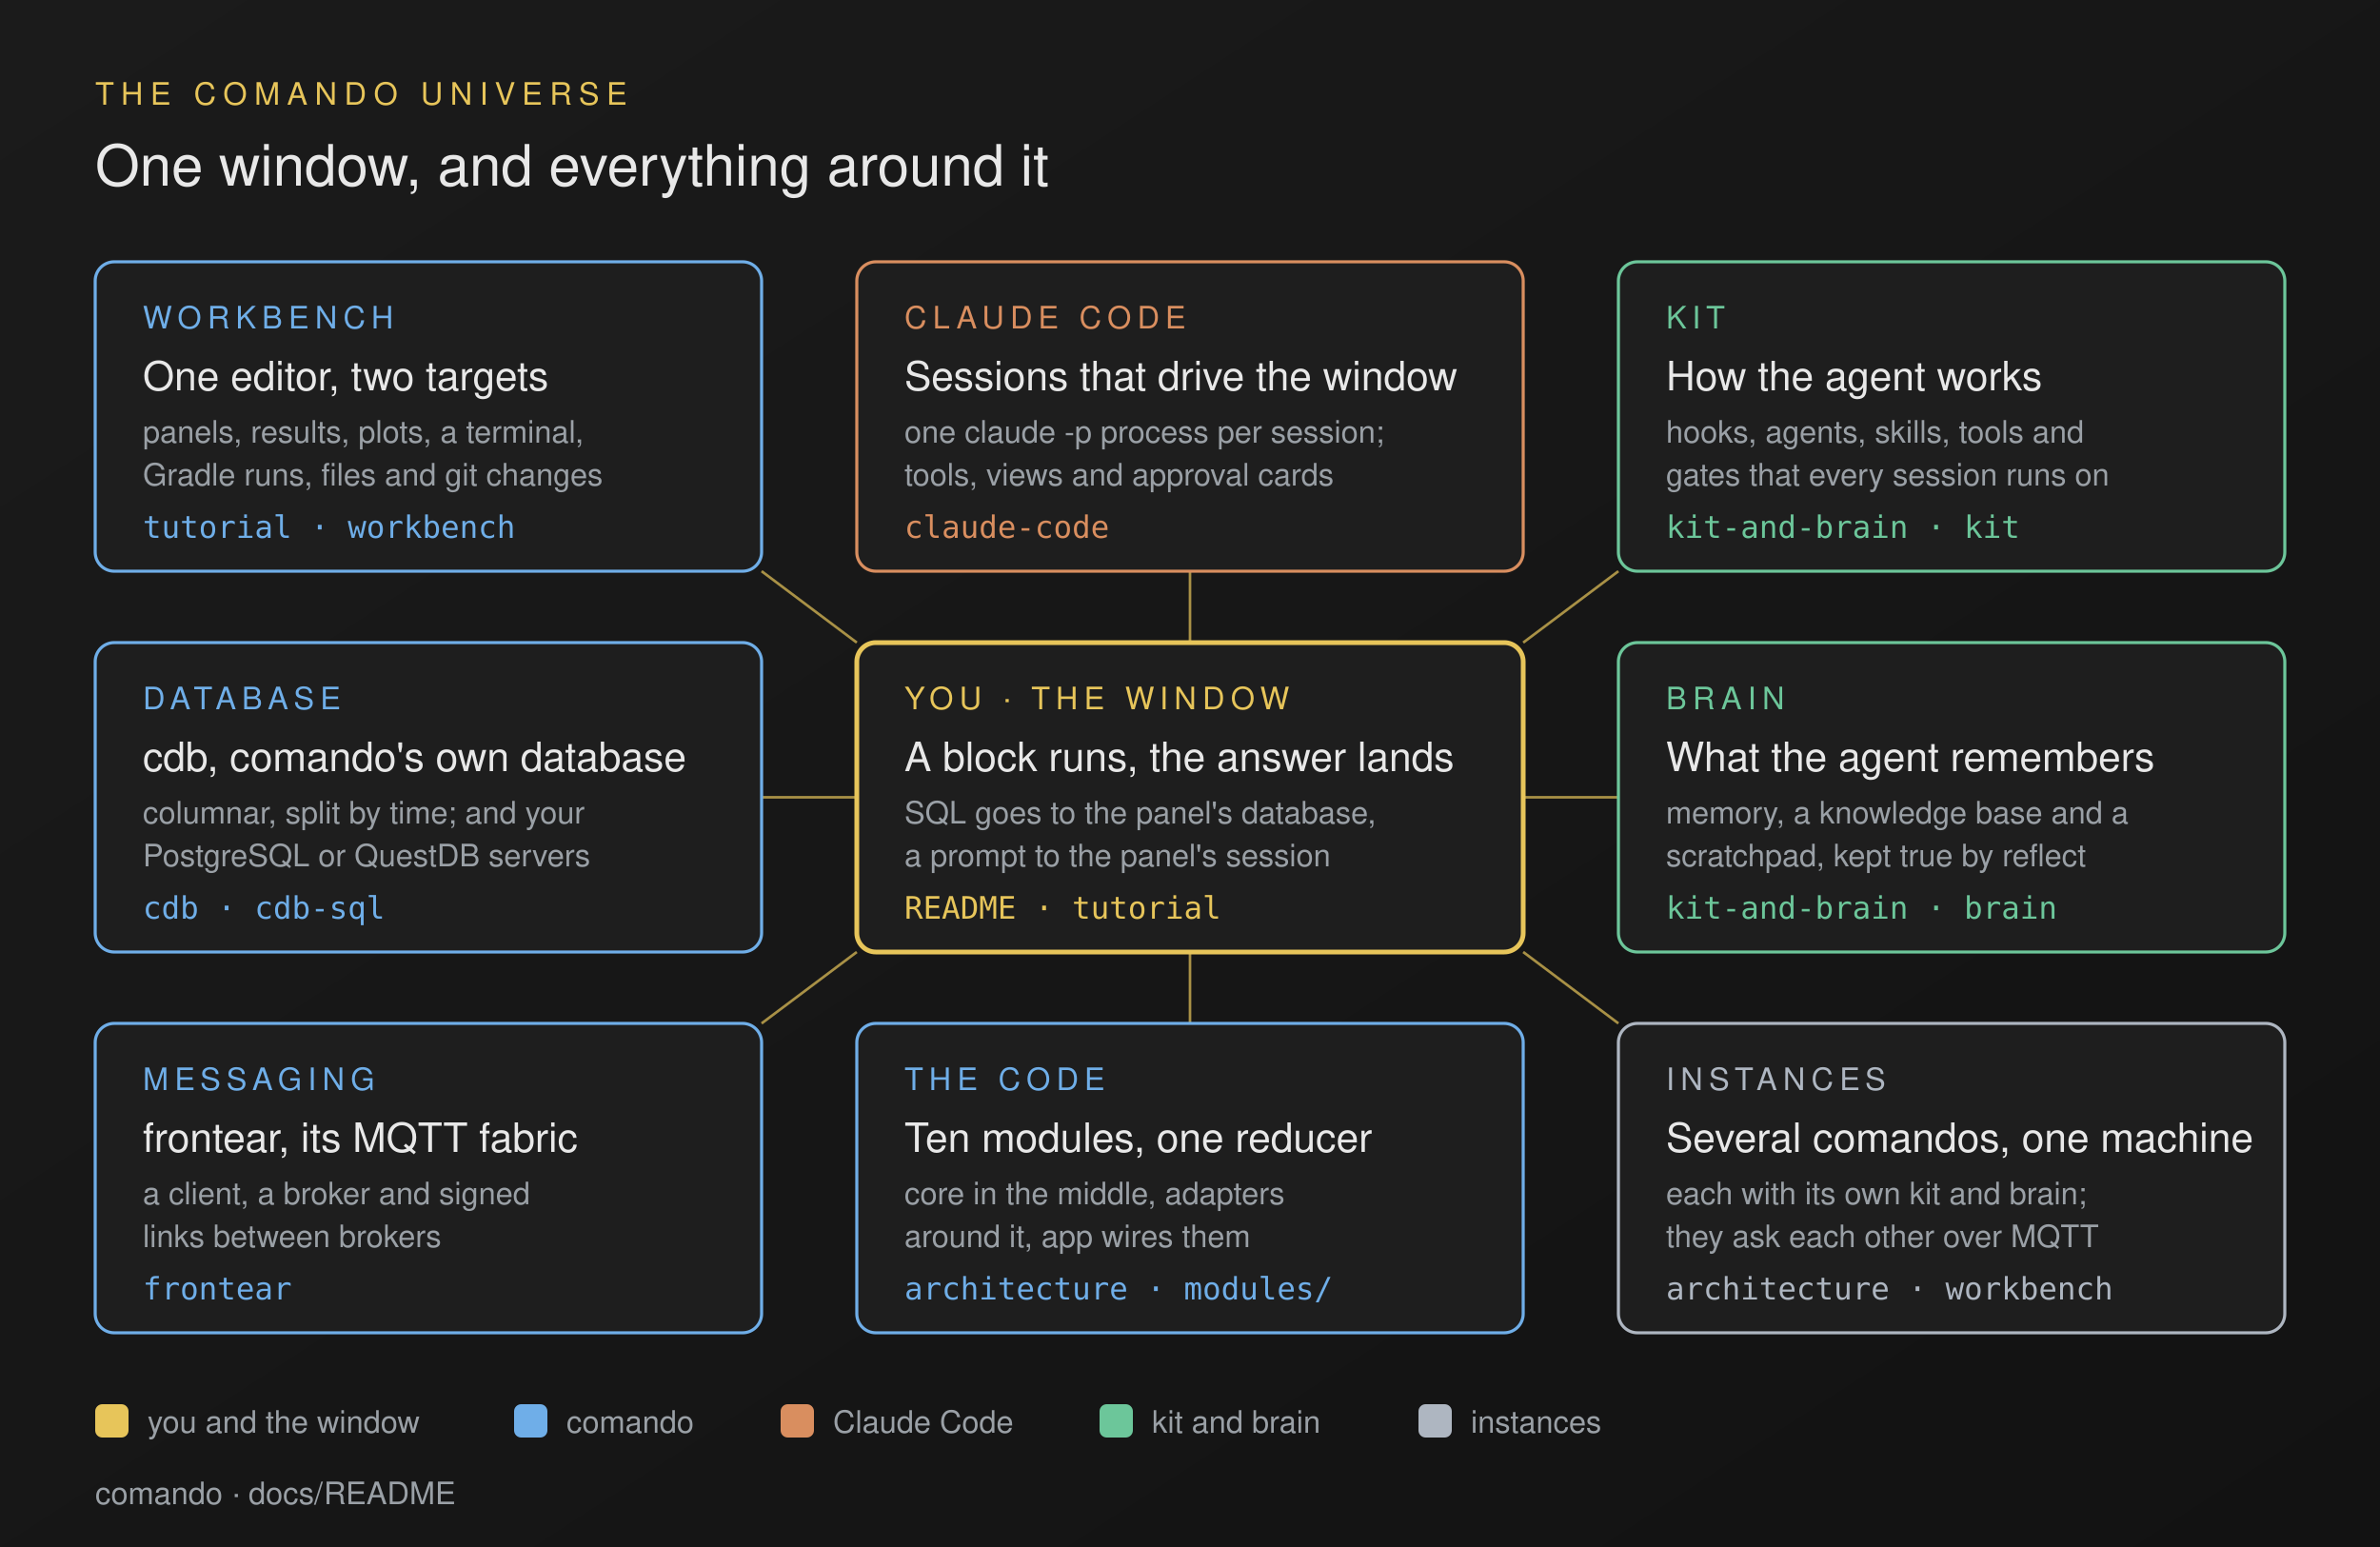
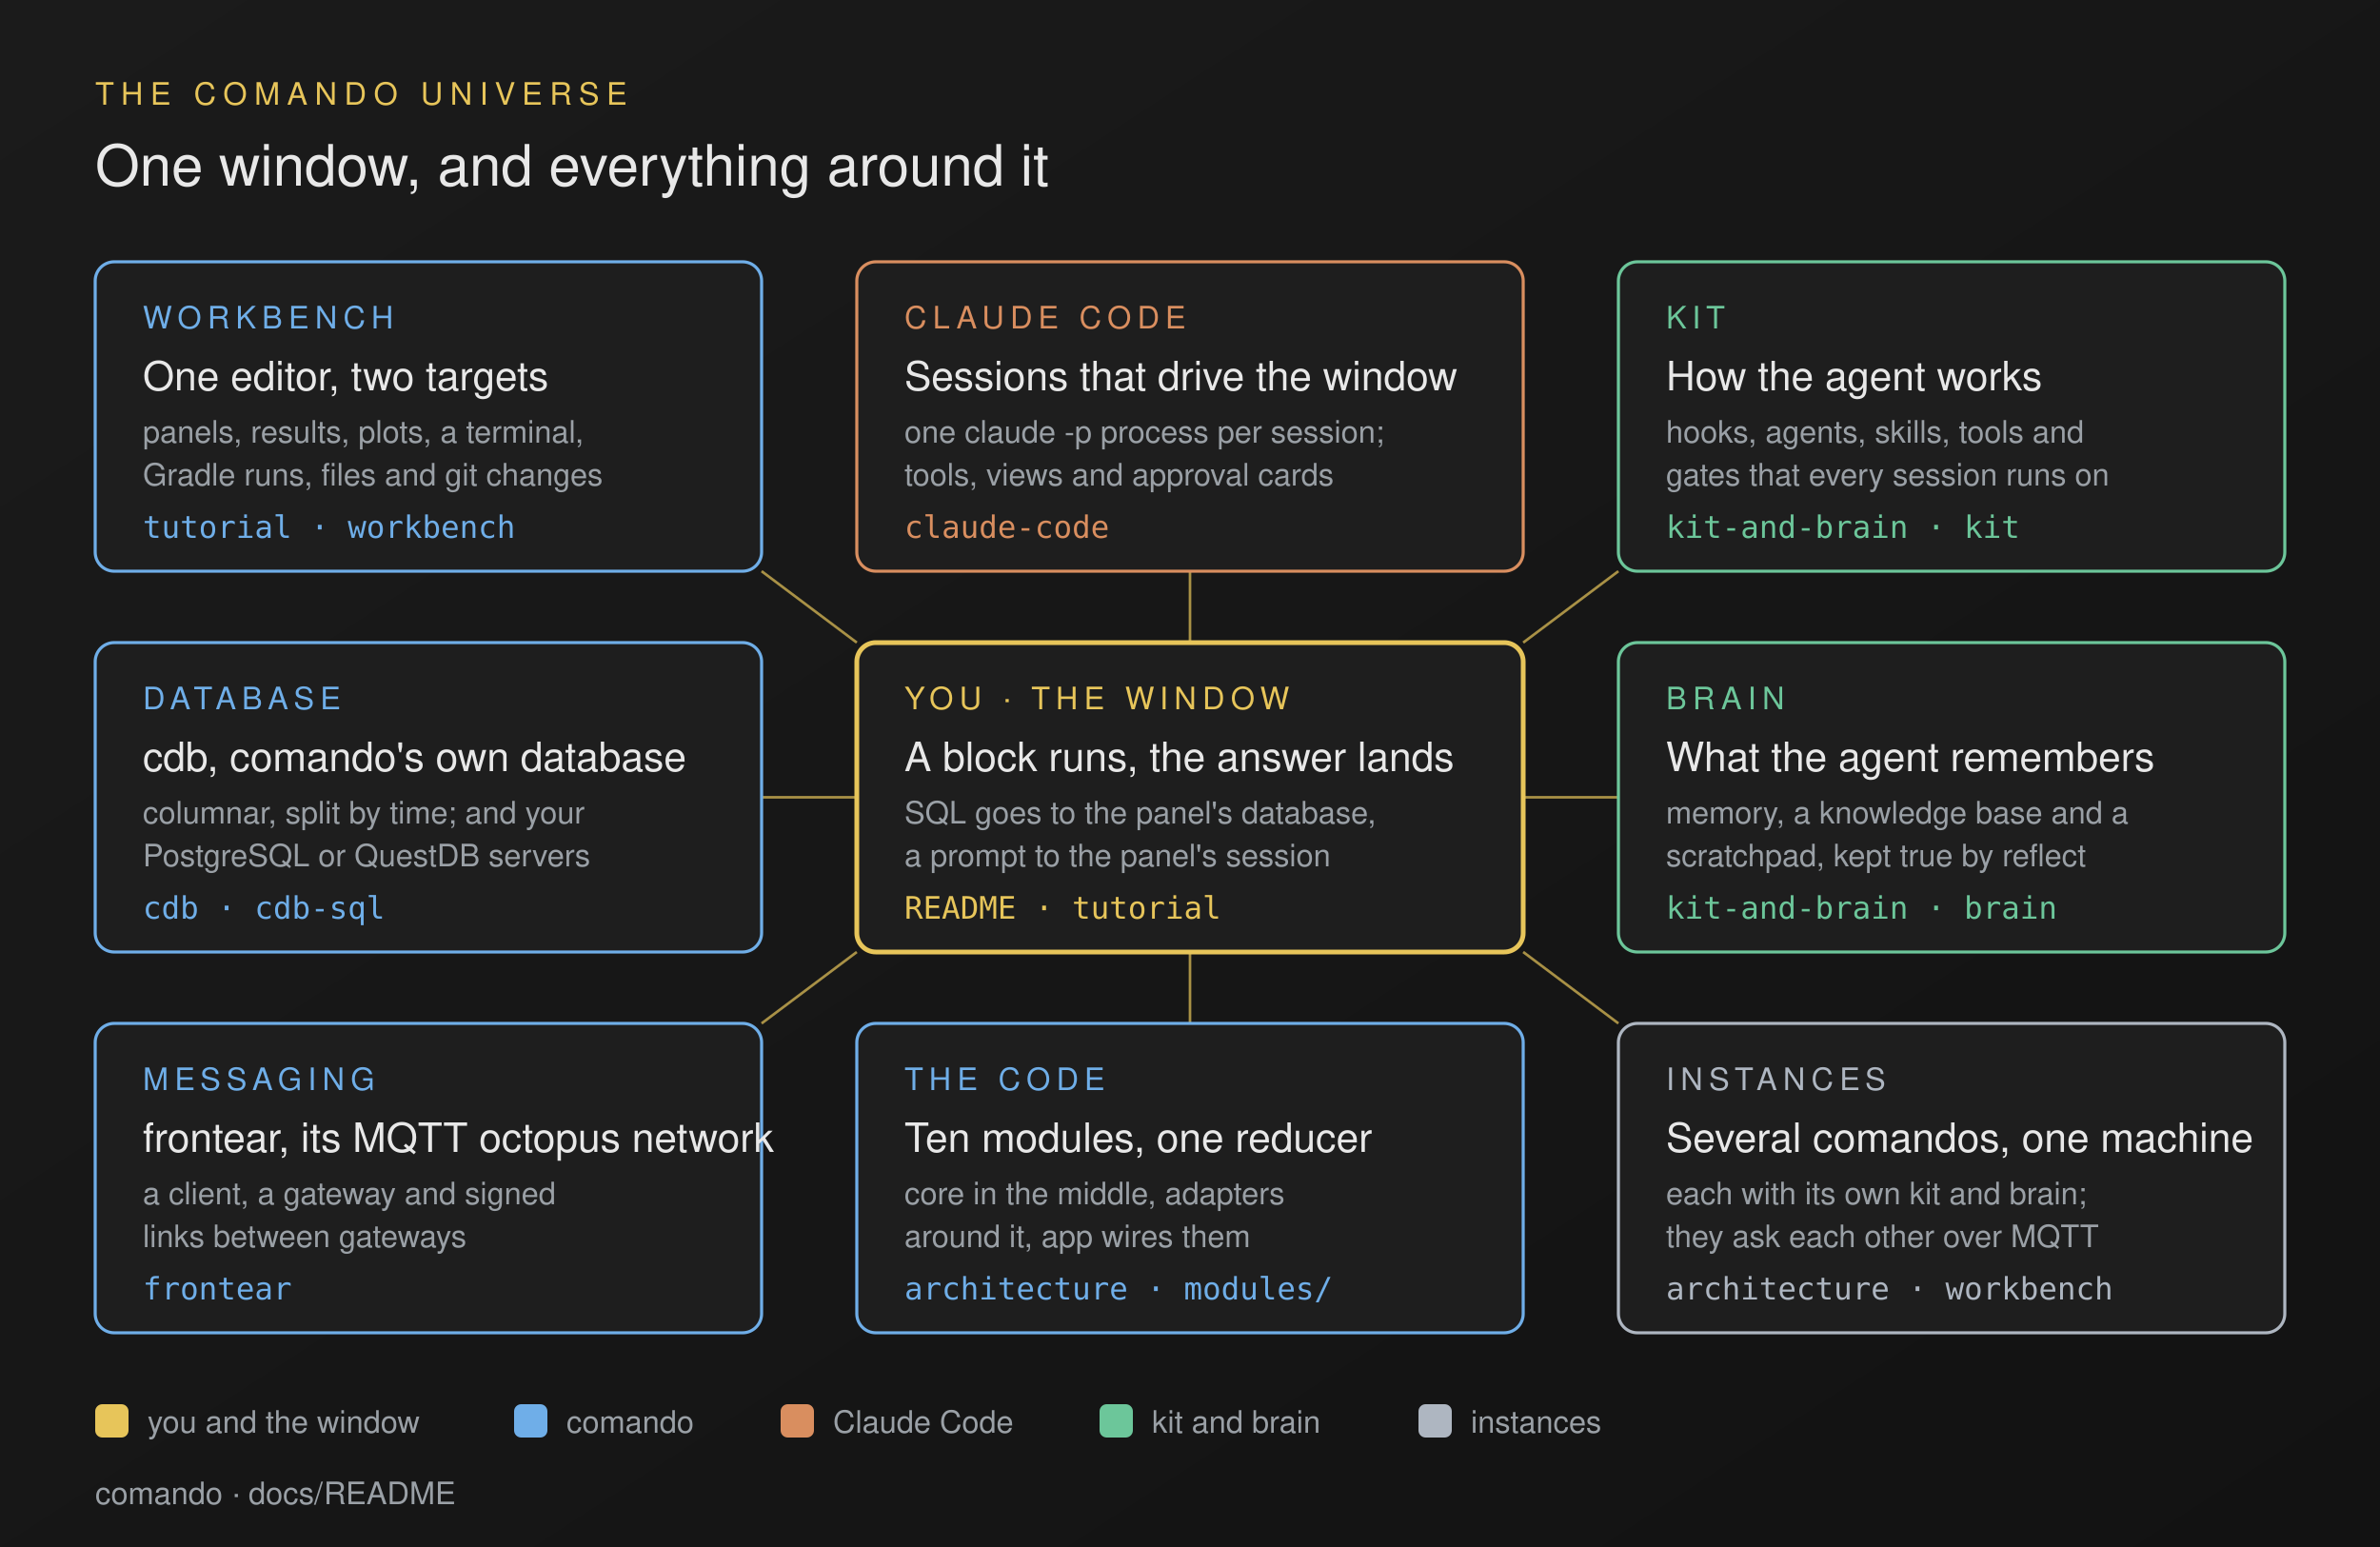
<svg xmlns="http://www.w3.org/2000/svg" width="1000" height="650" viewBox="0 0 1000 650" font-family="-apple-system, Segoe UI, Helvetica, Arial, sans-serif">
  <defs>
    <linearGradient id="bg" x1="0" y1="0" x2="1" y2="1">
      <stop offset="0" stop-color="#1B1B1B" />
      <stop offset="1" stop-color="#121212" />
    </linearGradient>
  </defs>
  <rect width="1000" height="650" fill="url(#bg)" />
  <text x="40" y="44" font-size="13" letter-spacing="3" fill="#E7C55A">THE COMANDO UNIVERSE</text>
  <text x="40" y="78" font-size="24" font-weight="300" fill="#E8E8E8">One window, and everything around it</text>
  <g stroke="#E7C55A" stroke-width="1.1" opacity="0.7">
    <line x1="320" y1="335" x2="360" y2="335" />
    <line x1="640" y1="335" x2="680" y2="335" />
    <line x1="500" y1="240" x2="500" y2="270" />
    <line x1="500" y1="400" x2="500" y2="430" />
    <line x1="320" y1="240" x2="360" y2="270" />
    <line x1="680" y1="240" x2="640" y2="270" />
    <line x1="320" y1="430" x2="360" y2="400" />
    <line x1="680" y1="430" x2="640" y2="400" />
  </g>
  <g fill="#1E1E1E" stroke-width="1.3">
    <rect x="40" y="110" width="280" height="130" rx="8" stroke="#6FAEE8" />
    <rect x="360" y="110" width="280" height="130" rx="8" stroke="#D98E5F" />
    <rect x="680" y="110" width="280" height="130" rx="8" stroke="#6CC69A" />
    <rect x="40" y="270" width="280" height="130" rx="8" stroke="#6FAEE8" />
    <rect x="360" y="270" width="280" height="130" rx="8" stroke="#E7C55A" stroke-width="2" />
    <rect x="680" y="270" width="280" height="130" rx="8" stroke="#6CC69A" />
    <rect x="40" y="430" width="280" height="130" rx="8" stroke="#6FAEE8" />
    <rect x="360" y="430" width="280" height="130" rx="8" stroke="#6FAEE8" />
    <rect x="680" y="430" width="280" height="130" rx="8" stroke="#AEB6C1" />
  </g>
  <g font-size="13" letter-spacing="2.5">
    <text x="60" y="138" fill="#6FAEE8">WORKBENCH</text>
    <text x="380" y="138" fill="#D98E5F">CLAUDE CODE</text>
    <text x="700" y="138" fill="#6CC69A">KIT</text>
    <text x="60" y="298" fill="#6FAEE8">DATABASE</text>
    <text x="380" y="298" fill="#E7C55A">YOU · THE WINDOW</text>
    <text x="700" y="298" fill="#6CC69A">BRAIN</text>
    <text x="60" y="458" fill="#6FAEE8">MESSAGING</text>
    <text x="380" y="458" fill="#6FAEE8">THE CODE</text>
    <text x="700" y="458" fill="#AEB6C1">INSTANCES</text>
  </g>
  <g font-size="17" fill="#E8E8E8">
    <text x="60" y="164">One editor, two targets</text>
    <text x="380" y="164">Sessions that drive the window</text>
    <text x="700" y="164">How the agent works</text>
    <text x="60" y="324">cdb, comando's own database</text>
    <text x="380" y="324">A block runs, the answer lands</text>
    <text x="700" y="324">What the agent remembers</text>
-     <text x="60" y="484">frontear, its MQTT fabric</text>
+     <text x="60" y="484">frontear, its MQTT octopus network</text>
    <text x="380" y="484">Ten modules, one reducer</text>
    <text x="700" y="484">Several comandos, one machine</text>
  </g>
  <g font-size="13" fill="#9AA0A6">
    <text x="60" y="186">panels, results, plots, a terminal,</text>
    <text x="60" y="204">Gradle runs, files and git changes</text>
    <text x="380" y="186">one claude -p process per session;</text>
    <text x="380" y="204">tools, views and approval cards</text>
    <text x="700" y="186">hooks, agents, skills, tools and</text>
    <text x="700" y="204">gates that every session runs on</text>
    <text x="60" y="346">columnar, split by time; and your</text>
    <text x="60" y="364">PostgreSQL or QuestDB servers</text>
    <text x="380" y="346">SQL goes to the panel's database,</text>
    <text x="380" y="364">a prompt to the panel's session</text>
    <text x="700" y="346">memory, a knowledge base and a</text>
    <text x="700" y="364">scratchpad, kept true by reflect</text>
-     <text x="60" y="506">a client, a broker and signed</text>
-     <text x="60" y="524">links between brokers</text>
+     <text x="60" y="506">a client, a gateway and signed</text>
+     <text x="60" y="524">links between gateways</text>
    <text x="380" y="506">core in the middle, adapters</text>
    <text x="380" y="524">around it, app wires them</text>
    <text x="700" y="506">each with its own kit and brain;</text>
    <text x="700" y="524">they ask each other over MQTT</text>
  </g>
  <g font-family="Menlo, Consolas, monospace" font-size="13">
    <text x="60" y="226" fill="#6FAEE8">tutorial · workbench</text>
    <text x="380" y="226" fill="#D98E5F">claude-code</text>
    <text x="700" y="226" fill="#6CC69A">kit-and-brain · kit</text>
    <text x="60" y="386" fill="#6FAEE8">cdb · cdb-sql</text>
    <text x="380" y="386" fill="#E7C55A">README · tutorial</text>
    <text x="700" y="386" fill="#6CC69A">kit-and-brain · brain</text>
    <text x="60" y="546" fill="#6FAEE8">frontear</text>
    <text x="380" y="546" fill="#6FAEE8">architecture · modules/</text>
    <text x="700" y="546" fill="#AEB6C1">architecture · workbench</text>
  </g>
  <g font-size="13" fill="#9AA0A6">
    <rect x="40" y="590" width="14" height="14" rx="3" fill="#E7C55A" />
    <text x="62" y="602">you and the window</text>
    <rect x="216" y="590" width="14" height="14" rx="3" fill="#6FAEE8" />
    <text x="238" y="602">comando</text>
    <rect x="328" y="590" width="14" height="14" rx="3" fill="#D98E5F" />
    <text x="350" y="602">Claude Code</text>
    <rect x="462" y="590" width="14" height="14" rx="3" fill="#6CC69A" />
    <text x="484" y="602">kit and brain</text>
    <rect x="596" y="590" width="14" height="14" rx="3" fill="#AEB6C1" />
    <text x="618" y="602">instances</text>
    <text x="40" y="632">comando · docs/README</text>
  </g>
</svg>
